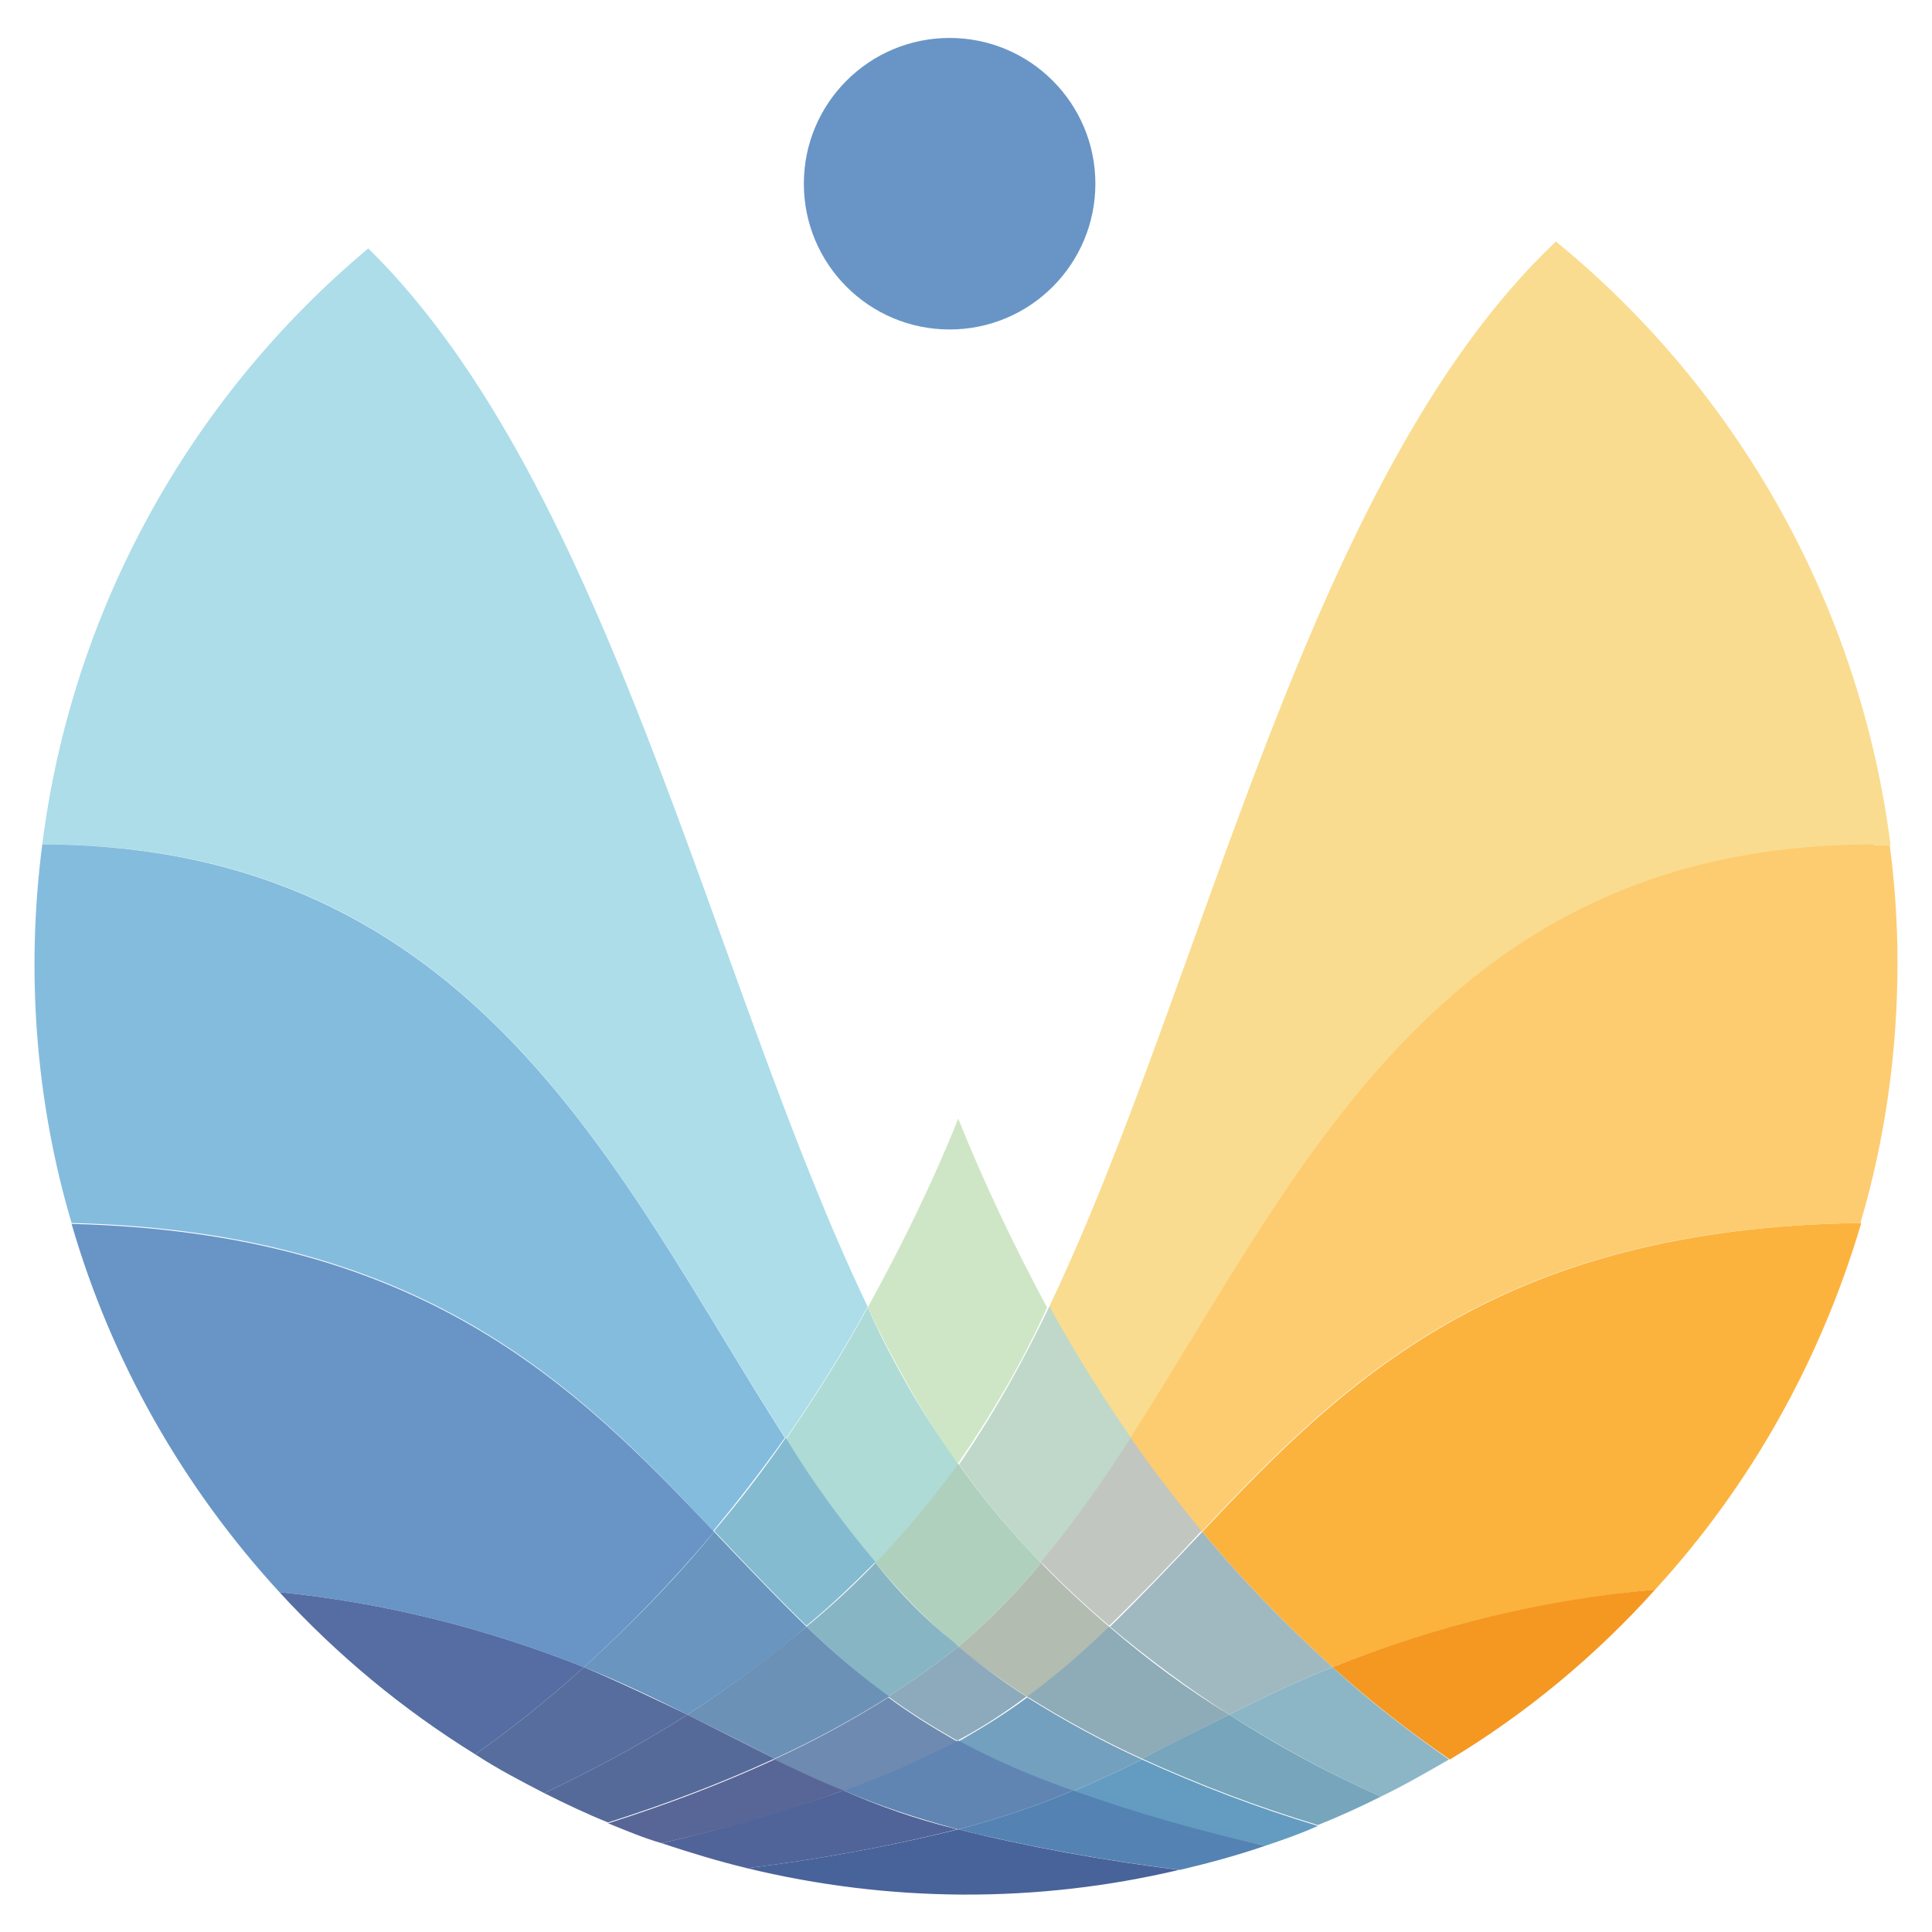
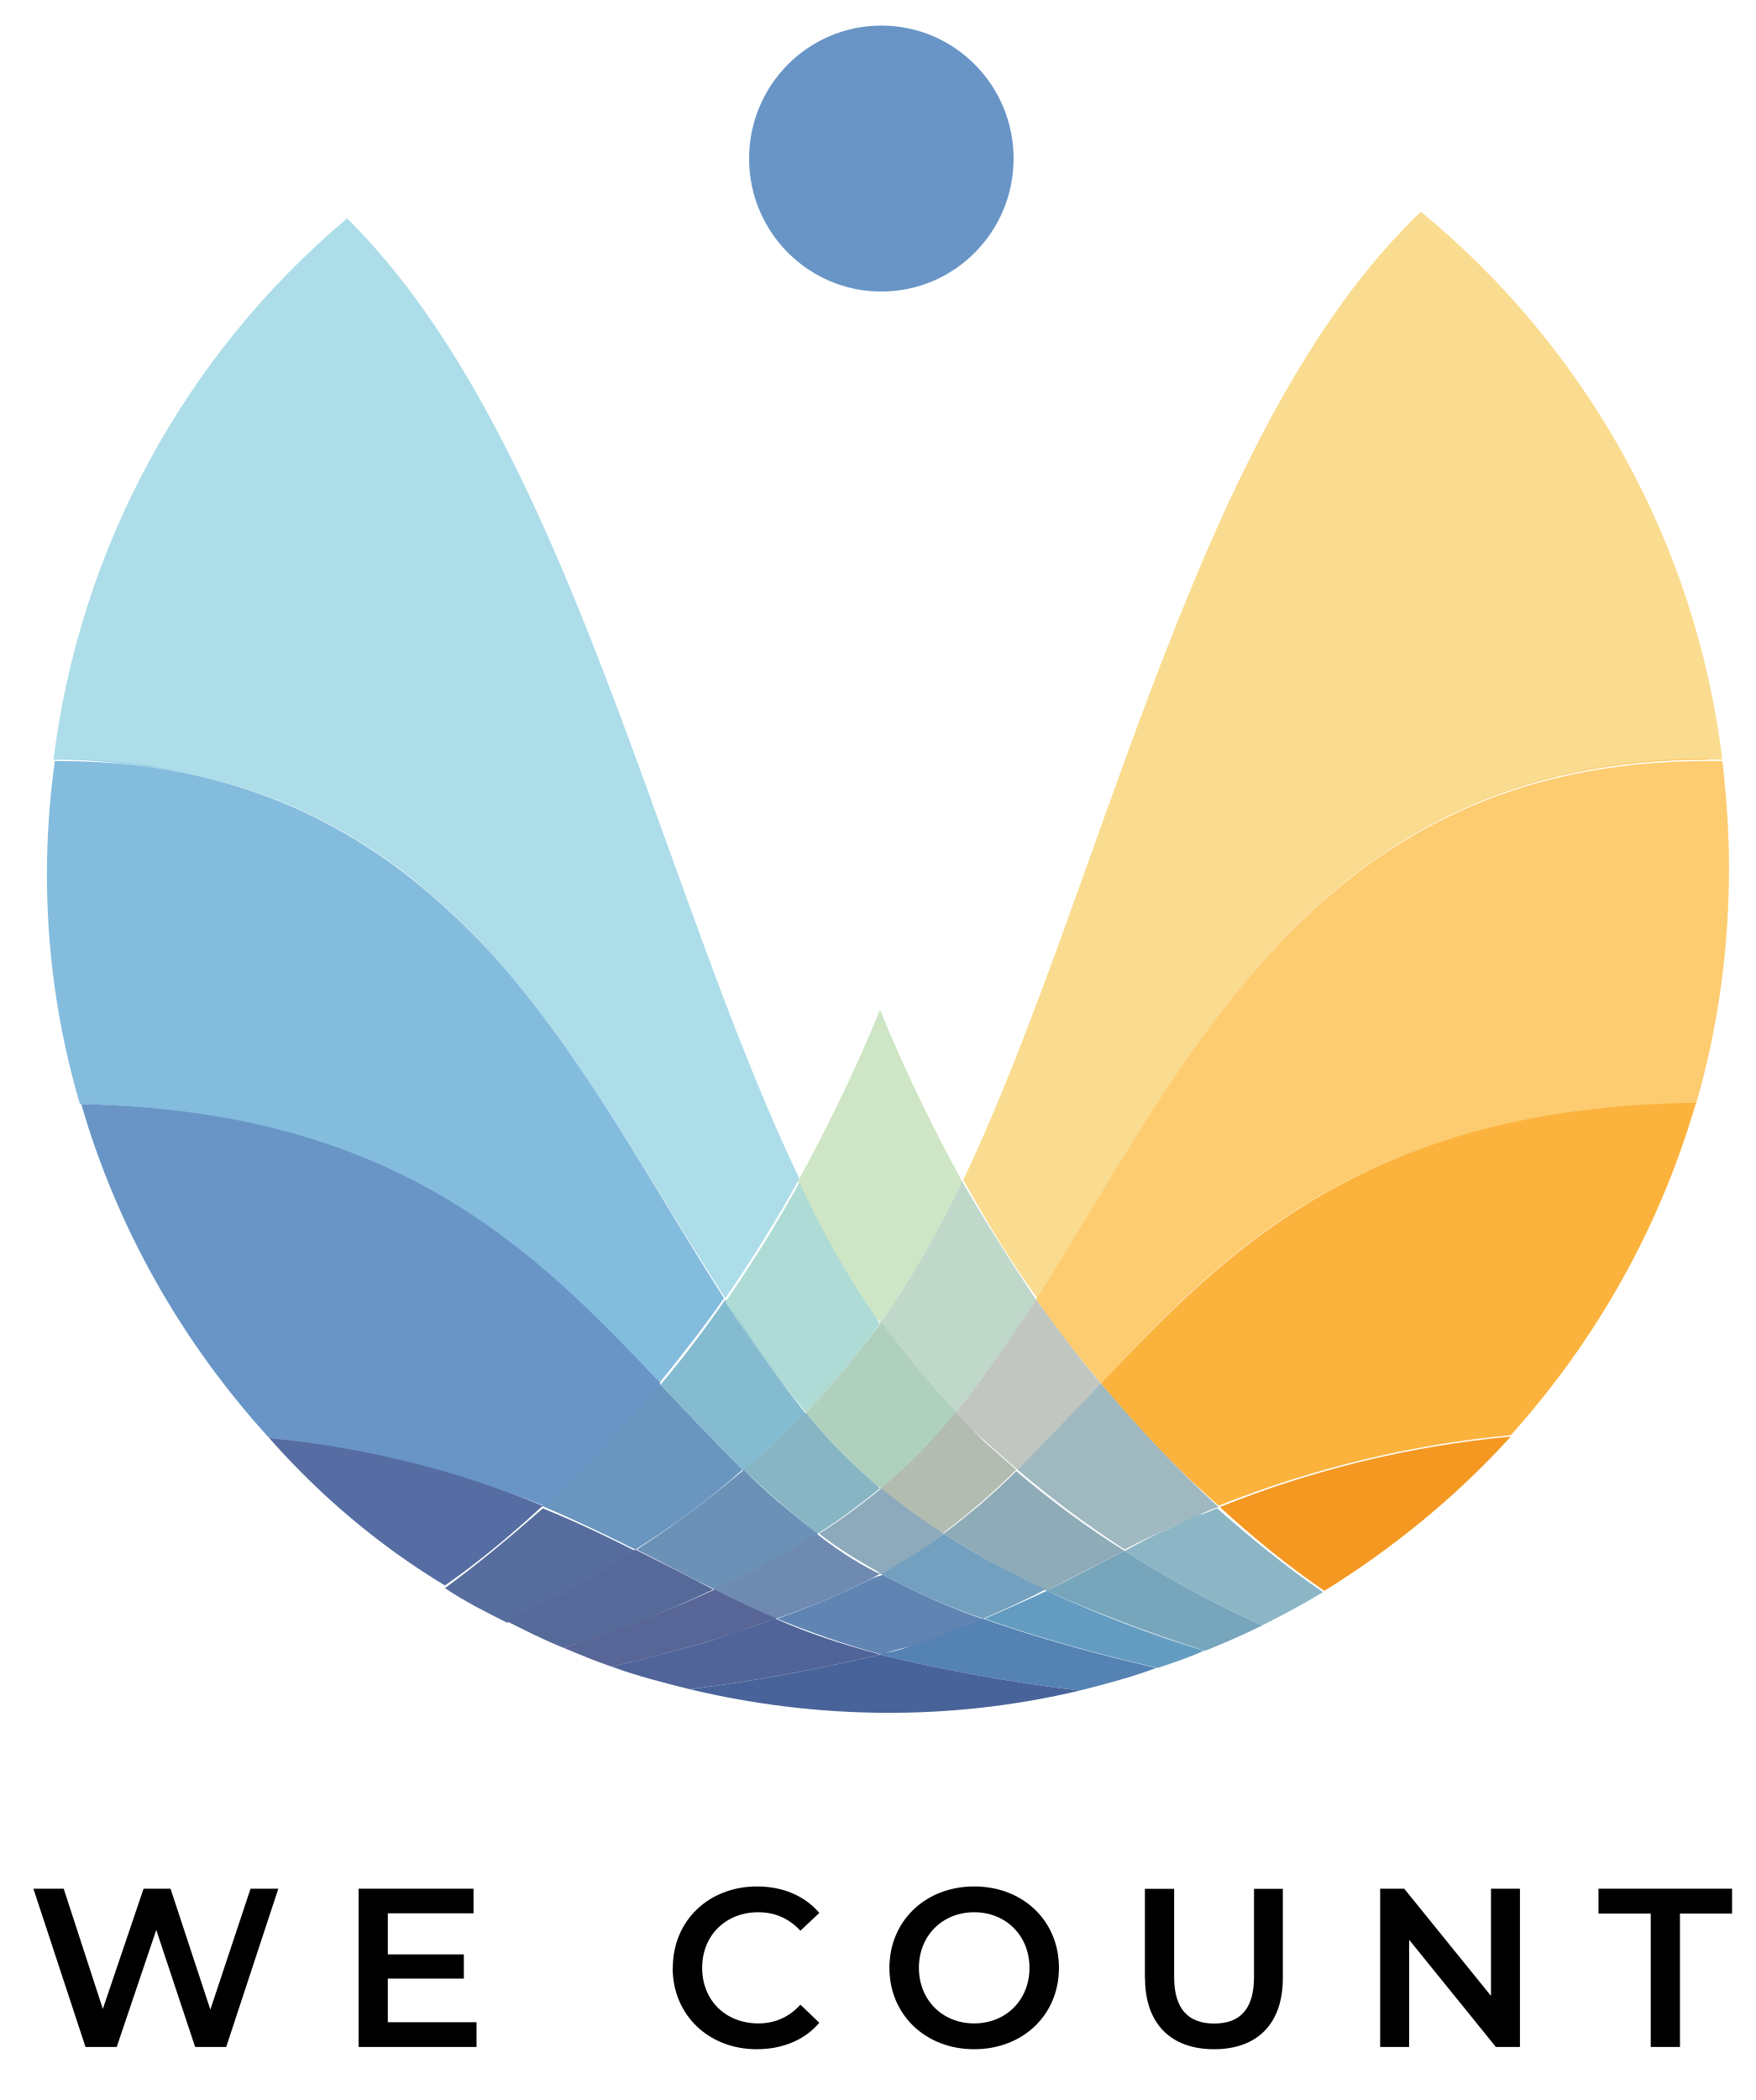
- <svg xmlns="http://www.w3.org/2000/svg" viewBox="-4 -4 224 224" class="logo">
-   <path d="m176.4 24c-28.9 27.3-40.6 85.5-58.8 123.6 2.9 5.3 6.1 10.3 9.5 15.3 19.4-30.1 35.8-68.9 86.3-68.9h1.8c-3.5-27.4-17.4-52.5-38.8-70" fill="#fadc90" />
-   <path d="m213.3 93.9c-50.5 0-66.9 38.7-86.3 68.9 2.7 3.9 5.5 7.5 8.3 10.8 16.3-17.3 34.3-35.3 76.4-35.8 2.9-9.8 4.3-20 4.3-30.2 0-4.5-.3-9.1-.9-13.6-.6 0-1.2 0-1.8 0" fill="#fdcc70" />
-   <path d="m211.8 137.8c-42.1.5-60.1 18.5-76.4 35.8 4.6 5.6 9.7 10.8 15.1 15.7 12-4.8 24.6-7.8 37.4-9 11.1-12.1 19.2-26.6 23.9-42.5" fill="#fcb33e" />
-   <path d="m187.9 180.3c-12.8 1.1-25.5 4.2-37.4 9 4.3 3.9 8.8 7.4 13.6 10.7 8.8-5.3 16.9-12 23.8-19.7" fill="#f49822" />
-   <path d="m107.1 125.7c-3 7.5-6.6 14.8-10.5 21.9 2.9 6.1 6.2 12 10 17.6.1.2.3.4.4.6.1-.2.3-.4.4-.6 3.8-5.6 7.2-11.4 10-17.6-3.8-7.1-7.3-14.4-10.3-21.9" fill="#cee6c5" />
-   <path d="m117.6 147.6c-2.9 6.1-6.2 12-10 17.6-.1.2-.3.4-.4.6 2.9 4.1 6.1 7.9 9.6 11.5 3.7-4.6 7.2-9.4 10.4-14.5-3.4-4.9-6.6-10-9.5-15.3" fill="#c0d8ca" />
-   <path d="m127.1 162.7c-3.2 5-6.6 9.8-10.4 14.4 2.5 2.6 5.2 5.1 7.9 7.4 3.6-3.5 7.2-7.2 10.7-11-2.7-3.3-5.5-6.9-8.2-10.8z" fill="#c1c6c1" />
-   <path d="m135.4 173.6c-3.6 3.8-7.1 7.5-10.7 11 4.4 3.7 9 7.1 13.8 10.2 3.8-1.9 7.7-3.8 12-5.5-5.4-4.9-10.5-10.1-15.1-15.7z" fill="#a0b9c1" />
-   <path d="m150.5 189.3c-4.3 1.7-8.2 3.6-12 5.5 5.7 3.6 11.5 6.8 17.6 9.5 2.7-1.3 5.3-2.8 7.9-4.3-4.7-3.3-9.3-6.8-13.5-10.7z" fill="#8cb6c6" />
-   <path d="m38.7 24.8c-20.9 17.5-34.4 42.2-37.8 69.1 50.4 0 66.8 38.7 86.2 68.9 3.4-4.9 6.6-10 9.5-15.3-18.1-37.8-29.8-95.1-57.9-122.7" fill="#acdde9" />
-   <path d="m96.6 147.6c-2.9 5.3-6.1 10.4-9.5 15.3 3.2 5 6.6 9.8 10.4 14.4 3.5-3.6 6.7-7.4 9.6-11.5-.2-.2-.3-.4-.4-.6-3.9-5.5-7.3-11.4-10.1-17.6z" fill="#aedbd5" />
-   <path d="m107.1 165.7c-2.9 4-6.1 7.9-9.6 11.5 2.8 3.4 5.8 6.5 9.2 9.4l.4.4.4-.4c3.3-2.8 6.4-6 9.2-9.4-3.5-3.6-6.7-7.4-9.6-11.5z" fill="#b0d0be" />
-   <path d="m116.7 177.2c-2.8 3.4-5.8 6.5-9.2 9.4l-.4.4c2.6 2.1 5.3 4 8.1 5.8 3.3-2.5 6.5-5.2 9.5-8.1-2.8-2.4-5.5-4.9-8-7.5z" fill="#b2bcb1" />
-   <path d="m124.6 184.6c-3 2.9-6.1 5.6-9.5 8.1 4.3 2.7 8.7 5.1 13.3 7.2 3.4-1.7 6.7-3.4 10.1-5.1-4.9-3-9.5-6.4-13.9-10.2z" fill="#8eabb8" />
-   <path d="m138.5 194.8c-3.4 1.7-6.8 3.4-10.1 5.1 6.6 3 13.4 5.6 20.4 7.7 2.5-1 4.9-2.1 7.3-3.3-6.1-2.7-12-5.9-17.6-9.5z" fill="#77a5bb" />
-   <path d="m.9 93.9c-1.9 14.7-.8 29.7 3.4 43.9 40.7 1 58.4 18.7 74.4 35.7 2.8-3.4 5.6-7 8.3-10.8-19.3-30.1-35.7-68.7-86.1-68.8z" fill="#84bcde" />
-   <path d="m87.1 162.7c-2.7 3.9-5.5 7.5-8.3 10.8 3.6 3.8 7.1 7.5 10.7 11 2.8-2.3 5.4-4.8 8-7.4-3.8-4.5-7.3-9.3-10.4-14.4z" fill="#85bbd1" />
-   <path d="m97.5 177.2c-2.5 2.6-5.2 5.1-8 7.4 3 2.9 6.2 5.6 9.5 8.1 2.8-1.8 5.5-3.7 8.1-5.8l-.4-.4c-3.4-2.7-6.5-5.9-9.2-9.3z" fill="#88b5c4" />
-   <path d="m107.1 186.9c-2.6 2.1-5.3 4-8.1 5.8 2.4 1.8 5 3.4 7.6 4.9l.4.2.4-.2c2.6-1.4 5.2-3.1 7.6-4.9-2.7-1.7-5.4-3.7-7.9-5.8z" fill="#8caabb" />
-   <path d="m115.1 192.8c-2.4 1.8-5 3.4-7.6 4.9l-.4.2c4.3 2.2 8.7 4.2 13.3 5.8 2.8-1.2 5.4-2.4 8-3.7-4.6-2.1-9-4.5-13.3-7.2z" fill="#74a0bf" />
-   <path d="m128.4 200c-2.6 1.3-5.2 2.5-8 3.7 7.3 2.6 14.7 4.7 22.3 6.3 2.1-.7 4.1-1.4 6.1-2.3-7-2.1-13.8-4.7-20.4-7.7z" fill="#639cc0" />
-   <path d="m4.3 137.9c4.6 15.9 12.9 30.5 24.1 42.7 12.1 1.2 24 4.2 35.3 8.7 5.4-4.9 10.4-10.1 15.1-15.7-16.1-17-33.8-34.7-74.5-35.7" fill="#6895c6" />
-   <path d="m78.8 173.6c-4.6 5.6-9.7 10.8-15.1 15.7 4.3 1.7 8.2 3.6 12 5.5 4.8-3.1 9.5-6.5 13.8-10.2-3.6-3.5-7.1-7.2-10.7-11z" fill="#6995bf" />
-   <path d="m89.5 184.6c-4.4 3.7-9 7.1-13.8 10.2 3.4 1.7 6.8 3.4 10.1 5.1 4.6-2.1 9-4.5 13.3-7.2-3.4-2.5-6.6-5.2-9.6-8.1z" fill="#6b91b7" />
-   <path d="m99 192.8c-4.3 2.7-8.7 5.1-13.3 7.2 2.6 1.3 5.2 2.5 8 3.7 4.6-1.6 9-3.5 13.3-5.8l-.4-.2c-2.6-1.5-5.2-3.1-7.6-4.9z" fill="#6f8ab1" />
-   <path d="m107.1 197.8c-4.3 2.2-8.7 4.2-13.3 5.8 4.2 1.8 8.5 3.2 12.9 4.4l.4.1.4-.1c4.4-1.2 8.7-2.6 12.9-4.4-4.6-1.6-9-3.5-13.3-5.8z" fill="#6085b3" />
-   <path d="m120.4 203.6c-4.2 1.8-8.5 3.2-12.9 4.4l-.4.1c8.5 2.1 17 3.6 25.7 4.7 3.4-.8 6.7-1.7 9.9-2.8-7.6-1.7-15-3.8-22.3-6.4z" fill="#5482b3" />
-   <path d="m28.4 180.6c6.7 7.3 14.3 13.6 22.7 18.8 4.4-3.1 8.6-6.5 12.6-10.1-11.3-4.5-23.2-7.5-35.3-8.7" fill="#556da2" />
-   <path d="m63.7 189.3c-4 3.6-8.2 7-12.6 10.1 2.6 1.7 5.3 3.1 8 4.5 5.7-2.7 11.3-5.7 16.6-9.1-3.8-1.8-7.7-3.7-12-5.5z" fill="#566d9e" />
-   <path d="m75.7 194.8c-5.3 3.4-10.9 6.4-16.6 9.1 2.4 1.2 4.9 2.4 7.4 3.4 6.6-2.1 13-4.5 19.3-7.4-3.4-1.7-6.7-3.4-10.1-5.1z" fill="#566a9a" />
-   <path d="m85.8 200c-6.3 2.9-12.7 5.3-19.3 7.4 2 .8 4.1 1.7 6.2 2.3 7.2-1.6 14.2-3.6 21.1-6.1-2.8-1.1-5.5-2.4-8-3.6z" fill="#586697" />
-   <path d="m93.8 203.6c-6.9 2.4-14 4.5-21.1 6.1 3.3 1.1 6.6 2.1 9.9 2.9 8.2-1 16.4-2.5 24.4-4.5l-.4-.1c-4.4-1.1-8.7-2.6-12.8-4.4z" fill="#506499" />
-   <path d="m107.1 208.1c-8.1 2-16.3 3.5-24.5 4.5 16.5 4 33.6 4.1 50.1.2-8.7-1.1-17.2-2.6-25.6-4.7z" fill="#486399" />
-   <circle cx="106.1" cy="17.3" fill="#6895c6" r="16.9" />
+ <svg xmlns="http://www.w3.org/2000/svg" width="92" height="110" viewBox="0 0 92 110" fill="none">
+   <path d="M38.002 68.073C36.893 69.675 35.784 71.138 34.606 72.531C36.062 74.064 37.517 75.596 38.972 77.059C40.08 76.084 41.189 75.109 42.228 74.064C40.704 72.114 39.249 70.093 38.002 68.073Z" fill="#85BBD1" />
+   <path d="M33.29 81.169C35.299 79.915 37.17 78.522 38.902 76.989C37.447 75.526 35.992 73.994 34.537 72.461C32.666 74.76 30.588 76.92 28.371 78.87C30.172 79.636 31.766 80.403 33.29 81.169Z" fill="#6995BF" />
+   <path d="M89.482 39.792H90.244C88.859 28.507 83.177 18.267 74.447 11.092C62.668 22.307 57.887 46.131 50.473 61.804C51.72 64.033 52.968 66.123 54.353 68.004C62.183 55.674 68.904 39.792 89.482 39.792Z" fill="#FADC90" />
+   <path d="M54.284 68.073C55.393 69.675 56.501 71.069 57.679 72.462C64.331 65.356 71.675 57.973 88.859 57.833C90.037 53.793 90.591 49.614 90.591 45.434C90.591 43.553 90.452 41.742 90.245 39.861H89.482C68.904 39.861 62.183 55.674 54.284 68.073Z" fill="#FDCC70" />
+   <path d="M54.284 68.003C54.284 68.05 54.284 68.05 54.284 68.003C62.252 55.674 68.904 39.791 89.482 39.791V39.722C68.904 39.791 62.183 55.674 54.284 68.003Z" fill="#FDCC70" />
+   <path d="M57.679 72.462C59.55 74.76 61.629 76.92 63.846 78.87C68.765 76.92 73.892 75.666 79.158 75.178C83.662 70.163 86.988 64.242 88.859 57.764C71.675 57.973 64.331 65.426 57.679 72.462Z" fill="#FCB33E" />
+   <path d="M69.389 83.329C72.992 81.099 76.317 78.383 79.158 75.248C73.892 75.736 68.765 76.99 63.915 78.94C65.578 80.472 67.449 82.005 69.389 83.329Z" fill="#F49822" />
+   <path d="M46.108 69.257L46.316 69.049C47.909 66.75 49.226 64.381 50.404 61.874C48.81 58.948 47.355 55.953 46.108 52.888C44.861 55.953 43.406 58.948 41.812 61.874C42.99 64.381 44.376 66.82 45.9 69.049C46.039 69.118 46.039 69.188 46.108 69.257Z" fill="#CEE6C5" />
+   <path d="M46.108 69.257C47.286 70.929 48.602 72.531 50.057 73.994C51.582 72.113 52.967 70.163 54.284 68.073C52.967 66.123 51.651 64.033 50.404 61.873C49.226 64.381 47.84 66.819 46.316 69.048C46.246 69.118 46.177 69.188 46.108 69.257Z" fill="#C0D8CA" />
+   <path d="M57.679 72.462C56.501 71.138 55.393 69.606 54.284 68.073C52.968 70.093 51.582 72.114 50.058 73.994C50.543 74.552 51.097 75.039 51.651 75.527C52.206 76.014 52.76 76.502 53.314 76.99C54.769 75.596 56.224 74.064 57.679 72.462Z" fill="#C1C6C1" />
+   <path d="M54.284 68.073C55.393 69.606 56.501 71.138 57.679 72.462C56.501 71.069 55.393 69.606 54.284 68.073Z" fill="#C1C6C1" />
+   <path d="M63.846 78.94C61.629 76.92 59.619 74.76 57.679 72.461C56.224 73.994 54.769 75.526 53.314 76.989C55.115 78.522 56.986 79.915 58.926 81.169C59.688 80.751 60.451 80.403 61.282 80.054C61.767 79.845 62.252 79.636 62.737 79.427C63.084 79.218 63.43 79.079 63.846 78.94Z" fill="#A0B9C1" />
+   <path d="M63.846 78.94C61.629 76.92 59.619 74.76 57.679 72.531C59.55 74.76 61.629 76.92 63.846 78.94Z" fill="#A0B9C1" />
+   <path d="M61.282 80.055C60.451 80.403 59.688 80.821 58.926 81.239C61.213 82.702 63.638 84.025 66.132 85.14C67.241 84.582 68.28 84.025 69.319 83.398C67.379 82.075 65.509 80.542 63.776 79.01C63.43 79.149 63.084 79.288 62.668 79.428C62.252 79.567 61.767 79.846 61.282 80.055Z" fill="#8CB6C6" />
+   <path d="M61.282 80.055C61.767 79.846 62.252 79.637 62.737 79.428C62.252 79.567 61.767 79.846 61.282 80.055Z" fill="#8CB6C6" />
+   <path d="M25.945 50.171C30.726 55.535 34.191 62.152 38.001 68.004C39.387 65.983 40.704 63.894 41.882 61.734C34.468 46.27 29.687 22.795 18.185 11.44C9.663 18.615 4.189 28.716 2.803 39.792C4.951 39.792 6.96 40.001 8.831 40.349C16.314 41.603 21.649 45.364 25.945 50.171Z" fill="#ACDDE9" />
+   <path d="M42.228 73.994C43.614 72.531 44.93 70.929 46.108 69.327C46.039 69.257 45.969 69.188 45.969 69.118C44.376 66.82 43.059 64.451 41.882 61.943C40.704 64.103 39.387 66.193 38.002 68.213C39.249 70.094 40.704 72.114 42.228 73.994Z" fill="#AEDBD5" />
+   <path d="M42.228 73.994C43.337 75.387 44.584 76.641 45.97 77.825L46.177 77.965L46.385 77.825C47.771 76.641 49.018 75.387 50.127 73.994C48.741 72.531 47.425 70.929 46.177 69.257C44.93 70.929 43.614 72.531 42.228 73.994Z" fill="#B0D0BE" />
+   <path d="M46.108 69.257C44.93 70.929 43.614 72.462 42.159 73.924C43.614 72.531 44.93 70.929 46.108 69.257Z" fill="#B0D0BE" />
+   <path d="M50.057 73.994C48.949 75.387 47.702 76.641 46.316 77.825L46.108 77.965C47.147 78.801 48.256 79.636 49.364 80.333C50.057 79.846 50.681 79.288 51.374 78.731C51.997 78.174 52.621 77.616 53.245 76.99C52.69 76.502 52.136 76.014 51.582 75.527C51.097 75.039 50.542 74.482 50.057 73.994Z" fill="#B2BCB1" />
+   <path d="M49.434 80.333C50.751 81.169 52.067 81.935 53.453 82.632C53.938 82.841 54.353 83.119 54.839 83.328C56.155 82.632 57.541 81.935 58.926 81.239C56.917 79.985 55.046 78.592 53.245 77.059C52.621 77.686 51.998 78.243 51.374 78.801C50.751 79.288 50.127 79.845 49.434 80.333Z" fill="#8EABB8" />
+   <path d="M63.153 86.463C64.192 86.045 65.162 85.627 66.132 85.14C63.638 84.025 61.213 82.702 58.926 81.239C57.541 81.935 56.224 82.632 54.838 83.329C57.541 84.513 60.312 85.558 63.153 86.463Z" fill="#77A5BB" />
+   <path d="M4.189 57.833C20.818 58.251 28.024 65.496 34.537 72.462C35.646 71.069 36.824 69.606 37.932 68.004C34.191 62.152 30.726 55.535 25.945 50.171C21.65 45.434 16.384 41.672 8.901 40.349C7.03 40.001 5.021 39.861 2.873 39.861C2.041 45.852 2.457 51.982 4.189 57.833Z" fill="#84BCDE" />
+   <path d="M8.831 40.279C6.96 39.931 4.951 39.791 2.803 39.722C4.951 39.791 6.96 40 8.831 40.279Z" fill="#84BCDE" />
+   <path d="M42.228 73.994C40.704 72.114 39.318 70.093 38.002 68.073C39.249 70.093 40.704 72.114 42.228 73.994Z" fill="#85BBD1" />
+   <path d="M45.969 77.825C44.584 76.641 43.336 75.387 42.228 73.994C41.188 75.039 40.149 76.084 38.971 76.99C40.218 78.174 41.465 79.288 42.851 80.333C43.96 79.636 45.069 78.801 46.108 77.965L45.969 77.825Z" fill="#88B5C4" />
+   <path d="M46.108 82.423L46.316 82.353C47.425 81.796 48.464 81.1 49.434 80.333C48.325 79.637 47.217 78.801 46.177 77.965C45.138 78.801 44.029 79.637 42.921 80.333C43.891 81.1 44.93 81.726 46.039 82.353L46.108 82.423Z" fill="#8CAABB" />
+   <path d="M49.434 80.333C48.464 81.099 47.424 81.726 46.316 82.353L46.108 82.423C47.84 83.328 49.642 84.164 51.512 84.791C52.621 84.304 53.73 83.816 54.769 83.259C54.284 83.05 53.868 82.841 53.383 82.562C52.067 81.935 50.75 81.169 49.434 80.333Z" fill="#74A0BF" />
+   <path d="M53.453 82.632C53.938 82.841 54.353 83.119 54.838 83.328C54.353 83.05 53.938 82.841 53.453 82.632Z" fill="#74A0BF" />
+   <path d="M51.582 84.791C54.561 85.836 57.61 86.672 60.659 87.369C61.49 87.09 62.322 86.812 63.084 86.463C60.243 85.627 57.471 84.513 54.839 83.329C53.799 83.816 52.691 84.304 51.582 84.791Z" fill="#639CC0" />
+   <path d="M54.838 83.259C57.471 84.513 60.243 85.558 63.084 86.463H63.153C60.312 85.558 57.541 84.513 54.838 83.259Z" fill="#639CC0" />
+   <path d="M34.606 72.461C28.024 65.496 20.818 58.181 4.258 57.833C6.129 64.311 9.524 70.302 14.097 75.317C19.017 75.805 23.867 77.059 28.509 78.87C30.657 76.92 32.666 74.76 34.606 72.461Z" fill="#6895C6" />
+   <path d="M38.972 76.989C37.17 78.522 35.299 79.915 33.359 81.169C34.745 81.865 36.062 82.562 37.447 83.259C39.318 82.423 41.12 81.447 42.852 80.333C41.466 79.288 40.15 78.174 38.972 76.989Z" fill="#6B91B7" />
+   <path d="M33.359 81.169C35.299 79.915 37.239 78.522 38.972 76.989C37.17 78.522 35.299 79.915 33.359 81.169Z" fill="#6B91B7" />
+   <path d="M44.792 83.119C45.207 82.91 45.692 82.701 46.108 82.423L45.9 82.353C44.792 81.796 43.752 81.099 42.782 80.333C41.05 81.448 39.249 82.423 37.378 83.259C38.417 83.816 39.526 84.304 40.635 84.791C42.09 84.304 43.475 83.746 44.792 83.119Z" fill="#6F8AB1" />
+   <path d="M44.792 83.12C43.475 83.746 42.089 84.304 40.704 84.791C42.436 85.488 44.168 86.115 45.969 86.603L46.177 86.672L46.385 86.603C46.801 86.463 47.286 86.324 47.702 86.254C48.602 85.976 49.434 85.697 50.335 85.349C50.75 85.209 51.166 85 51.651 84.861C49.78 84.234 47.979 83.398 46.247 82.493C45.692 82.632 45.277 82.911 44.792 83.12Z" fill="#6085B3" />
+   <path d="M47.632 86.254C47.217 86.393 46.731 86.532 46.316 86.602L46.108 86.672C49.572 87.508 53.037 88.135 56.57 88.553C57.956 88.204 59.273 87.856 60.589 87.368C57.54 86.672 54.492 85.836 51.512 84.791C51.097 85 50.681 85.139 50.196 85.279C49.434 85.627 48.533 85.975 47.632 86.254Z" fill="#5482B3" />
+   <path d="M47.632 86.254C48.533 85.976 49.364 85.697 50.265 85.349C49.434 85.627 48.533 85.976 47.632 86.254Z" fill="#5482B3" />
+   <path d="M23.312 83.049C25.114 81.796 26.777 80.403 28.44 78.87C23.867 76.989 19.017 75.805 14.097 75.317C16.73 78.313 19.848 80.96 23.312 83.049Z" fill="#556DA2" />
+   <path d="M14.028 75.317C18.947 75.875 23.797 77.059 28.37 78.94C23.797 76.989 18.947 75.805 14.028 75.317Z" fill="#556DA2" />
+   <path d="M33.29 81.239C31.766 80.473 30.172 79.706 28.44 79.01C26.777 80.473 25.114 81.866 23.312 83.189C24.352 83.886 25.46 84.443 26.569 85C28.855 83.816 31.142 82.562 33.29 81.239Z" fill="#566D9E" />
+   <path d="M33.29 81.169C33.29 81.215 33.29 81.215 33.29 81.169C31.142 82.562 28.855 83.816 26.569 84.93C27.539 85.418 28.509 85.906 29.548 86.324C32.25 85.488 34.883 84.443 37.378 83.259C36.061 82.562 34.675 81.865 33.29 81.169Z" fill="#566A9A" />
+   <path d="M33.359 81.169C34.745 81.865 36.131 82.562 37.447 83.259C36.062 82.562 34.745 81.865 33.359 81.169Z" fill="#566A9A" />
+   <path d="M33.29 81.239C31.142 82.632 28.855 83.816 26.569 84.931H26.638C28.925 83.816 31.142 82.632 33.29 81.239Z" fill="#566A9A" />
+   <path d="M38.556 85.488C39.249 85.279 40.011 85 40.704 84.791C39.595 84.304 38.486 83.816 37.447 83.259C34.883 84.443 32.251 85.418 29.548 86.324C30.38 86.672 31.211 87.02 32.043 87.299C33.498 86.951 34.953 86.602 36.408 86.184C37.17 85.975 37.863 85.766 38.556 85.488Z" fill="#586697" />
+   <path d="M36.408 86.184C34.953 86.602 33.498 86.95 32.042 87.299C33.359 87.786 34.745 88.135 36.13 88.483C39.456 88.065 42.851 87.438 46.108 86.672L45.9 86.602C44.099 86.115 42.366 85.557 40.634 84.791C39.941 85.07 39.248 85.279 38.486 85.488C37.863 85.766 37.17 85.975 36.408 86.184Z" fill="#506499" />
+   <path d="M38.556 85.488C39.248 85.279 40.011 85 40.704 84.791C40.011 85.07 39.318 85.279 38.556 85.488Z" fill="#506499" />
+   <path d="M36.408 86.185C34.953 86.603 33.498 86.951 32.042 87.299C33.567 86.951 35.022 86.603 36.408 86.185Z" fill="#506499" />
+   <path d="M36.131 88.483C42.852 90.085 49.85 90.155 56.571 88.553C53.037 88.135 49.573 87.508 46.108 86.672C42.852 87.438 39.526 88.065 36.131 88.483Z" fill="#486399" />
+   <path d="M36.131 88.483C39.457 88.065 42.782 87.438 46.108 86.672C42.852 87.438 39.526 88.065 36.131 88.483Z" fill="#486399" />
+   <path d="M46.177 15.272C50.004 15.272 53.106 12.153 53.106 8.306C53.106 4.459 50.004 1.34 46.177 1.34C42.351 1.34 39.248 4.459 39.248 8.306C39.248 12.153 42.351 15.272 46.177 15.272Z" fill="#6895C6" />
+   <path d="M14.582 98.932L11.852 107.222H10.224L8.187 101.092L6.115 107.222H4.48L1.75 98.932H3.337L5.388 105.229L7.522 98.932H8.935L11.021 105.264L13.127 98.932H14.589H14.582Z" fill="black" />
+   <path d="M24.968 105.933V107.222H18.788V98.932H24.809V100.221H20.319V102.373H24.303V103.641H20.319V105.926H24.968V105.933Z" fill="black" />
+   <path d="M35.251 103.077C35.251 100.604 37.135 98.814 39.664 98.814C41.008 98.814 42.159 99.301 42.928 100.2L41.937 101.133C41.334 100.485 40.593 100.165 39.733 100.165C38.029 100.165 36.789 101.37 36.789 103.077C36.789 104.783 38.022 105.988 39.733 105.988C40.593 105.988 41.334 105.668 41.937 105.006L42.928 105.954C42.166 106.852 41.008 107.34 39.65 107.34C37.128 107.34 35.244 105.55 35.244 103.077H35.251Z" fill="black" />
+   <path d="M46.6 103.077C46.6 100.625 48.485 98.814 51.041 98.814C53.598 98.814 55.483 100.611 55.483 103.077C55.483 105.543 53.598 107.34 51.041 107.34C48.485 107.34 46.6 105.529 46.6 103.077ZM53.938 103.077C53.938 101.384 52.697 100.165 51.041 100.165C49.386 100.165 48.145 101.384 48.145 103.077C48.145 104.769 49.386 105.988 51.041 105.988C52.697 105.988 53.938 104.769 53.938 103.077Z" fill="black" />
+   <path d="M59.986 103.613V98.939H61.518V103.557C61.518 105.264 62.287 105.995 63.617 105.995C64.947 105.995 65.703 105.264 65.703 103.557V98.939H67.213V103.613C67.213 106.03 65.855 107.34 63.61 107.34C61.365 107.34 59.993 106.023 59.993 103.613H59.986Z" fill="black" />
+   <path d="M79.636 98.932V107.222H78.375L73.83 101.607V107.222H72.312V98.932H73.573L78.119 104.547V98.932H79.636Z" fill="black" />
+   <path d="M86.482 100.235H83.752V98.932H90.75V100.235H88.02V107.222H86.489V100.235H86.482Z" fill="black" />
</svg>
